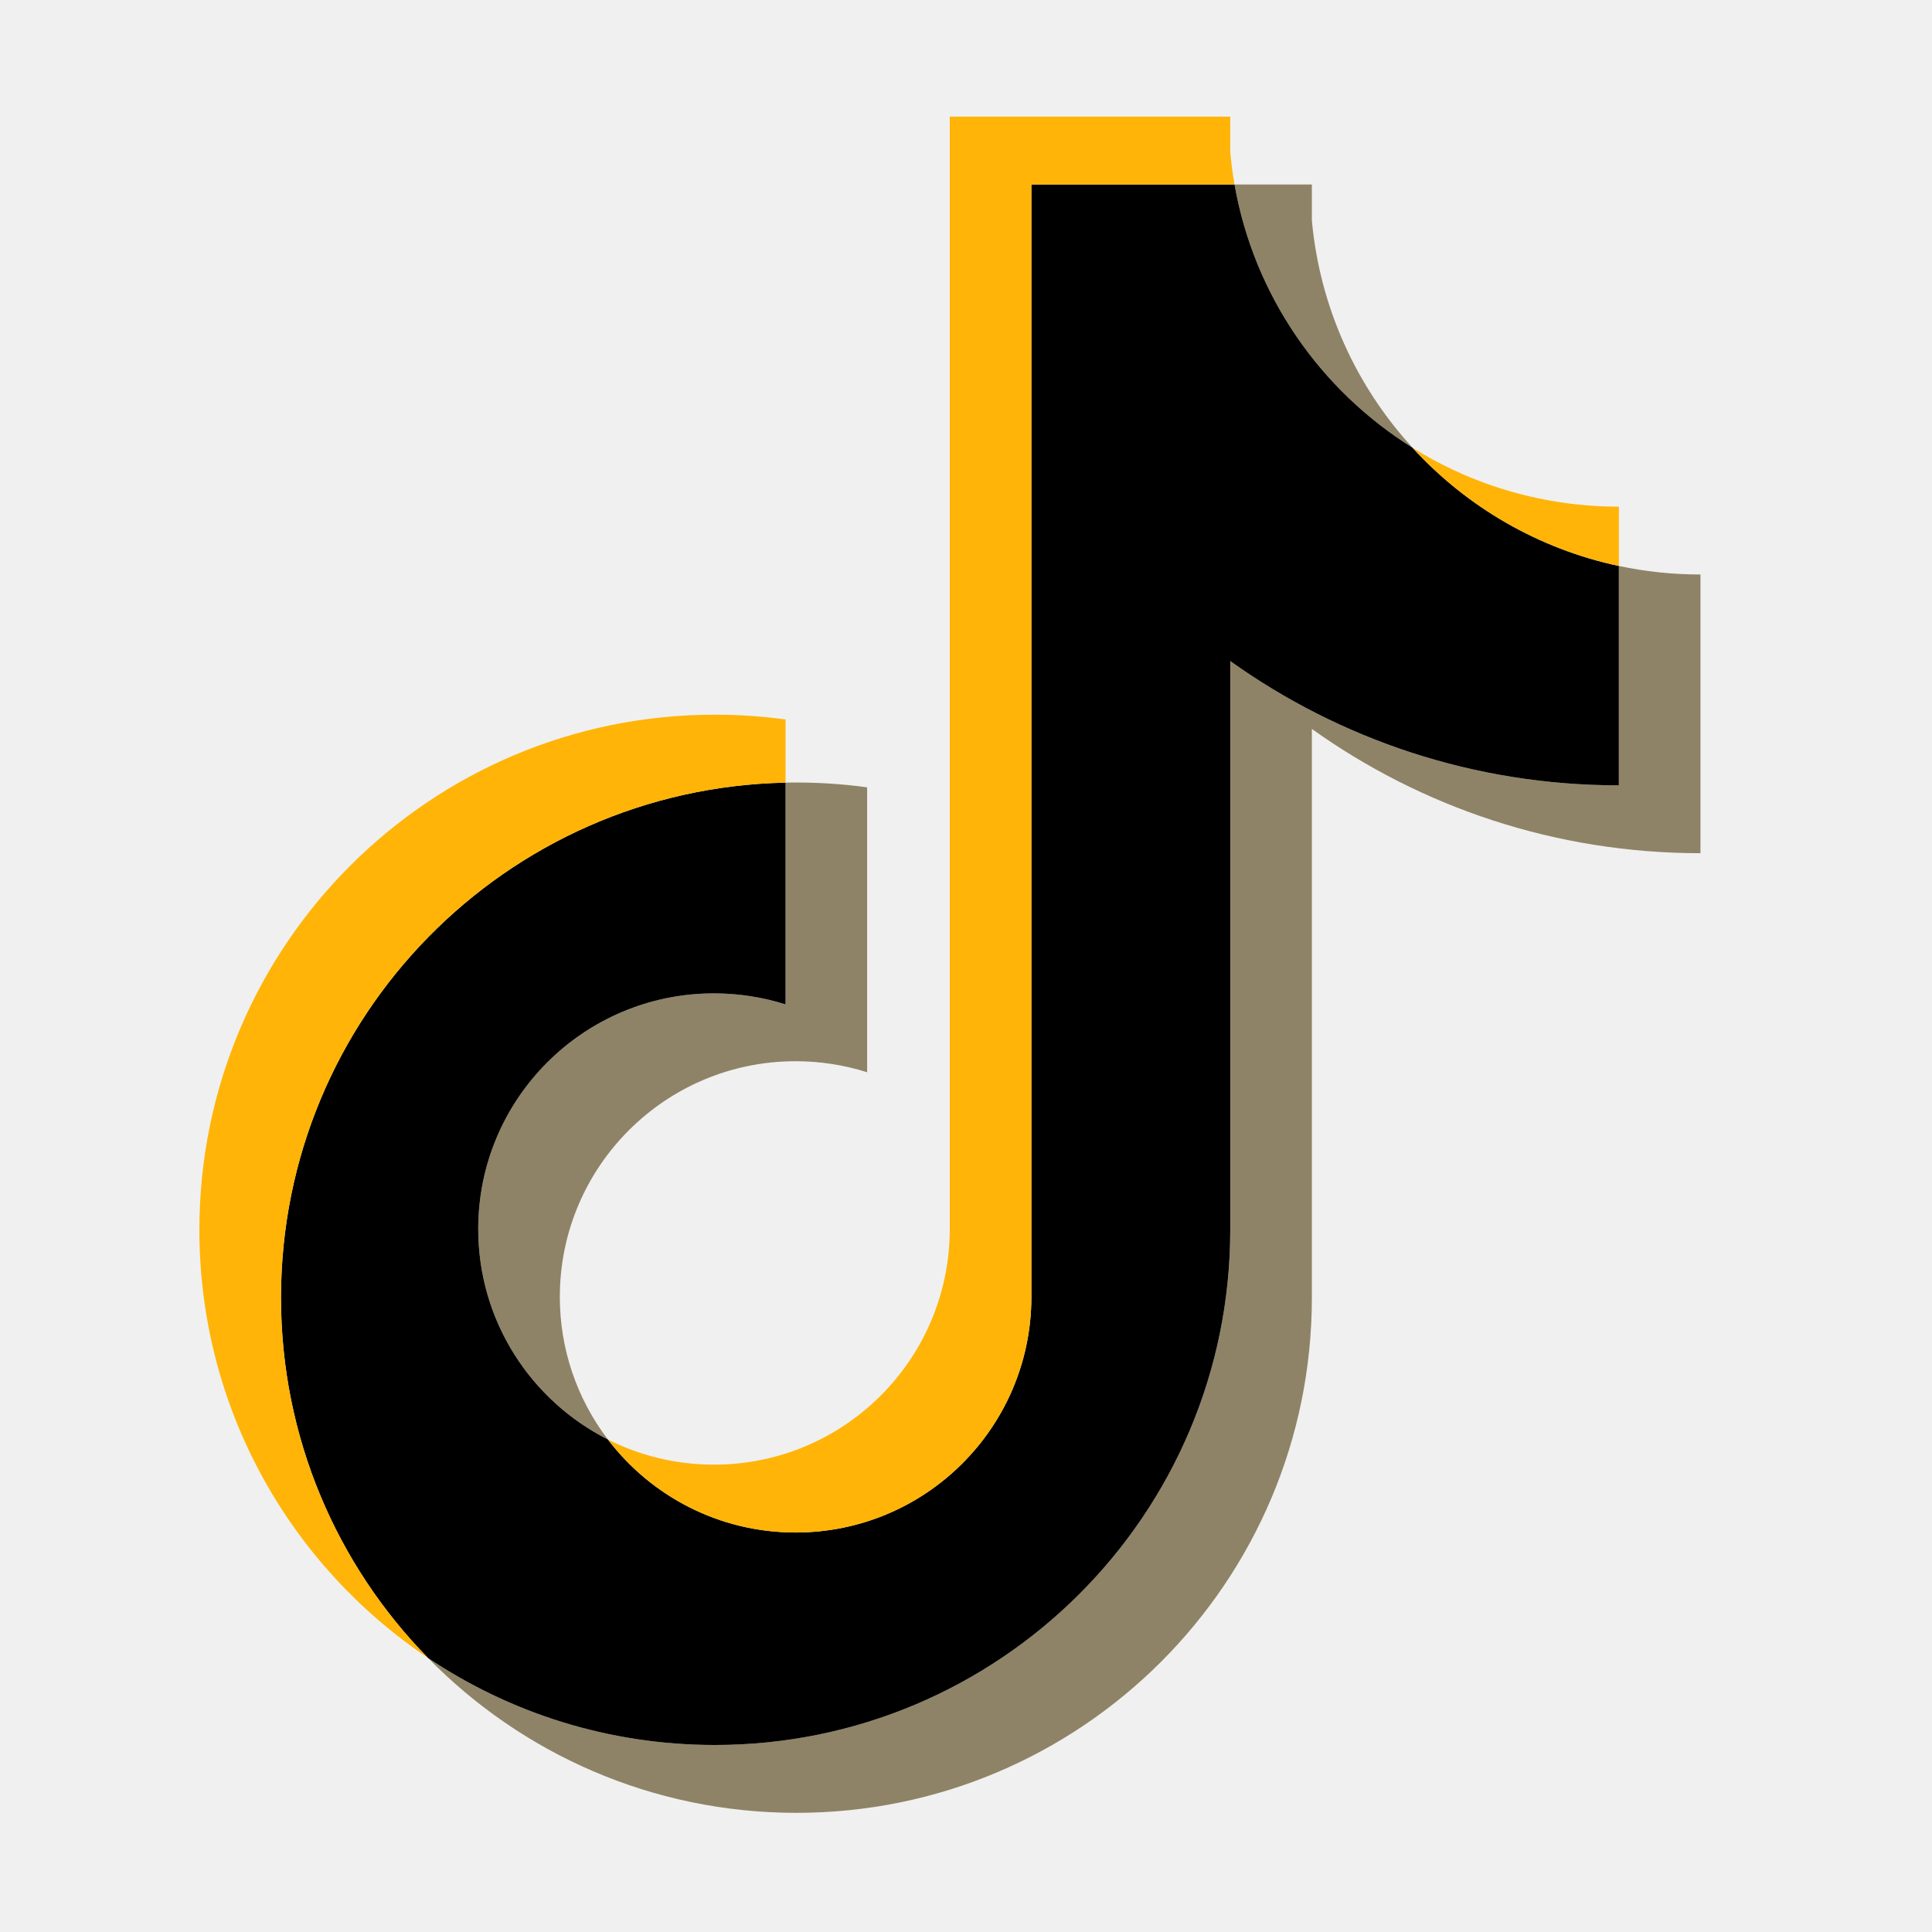
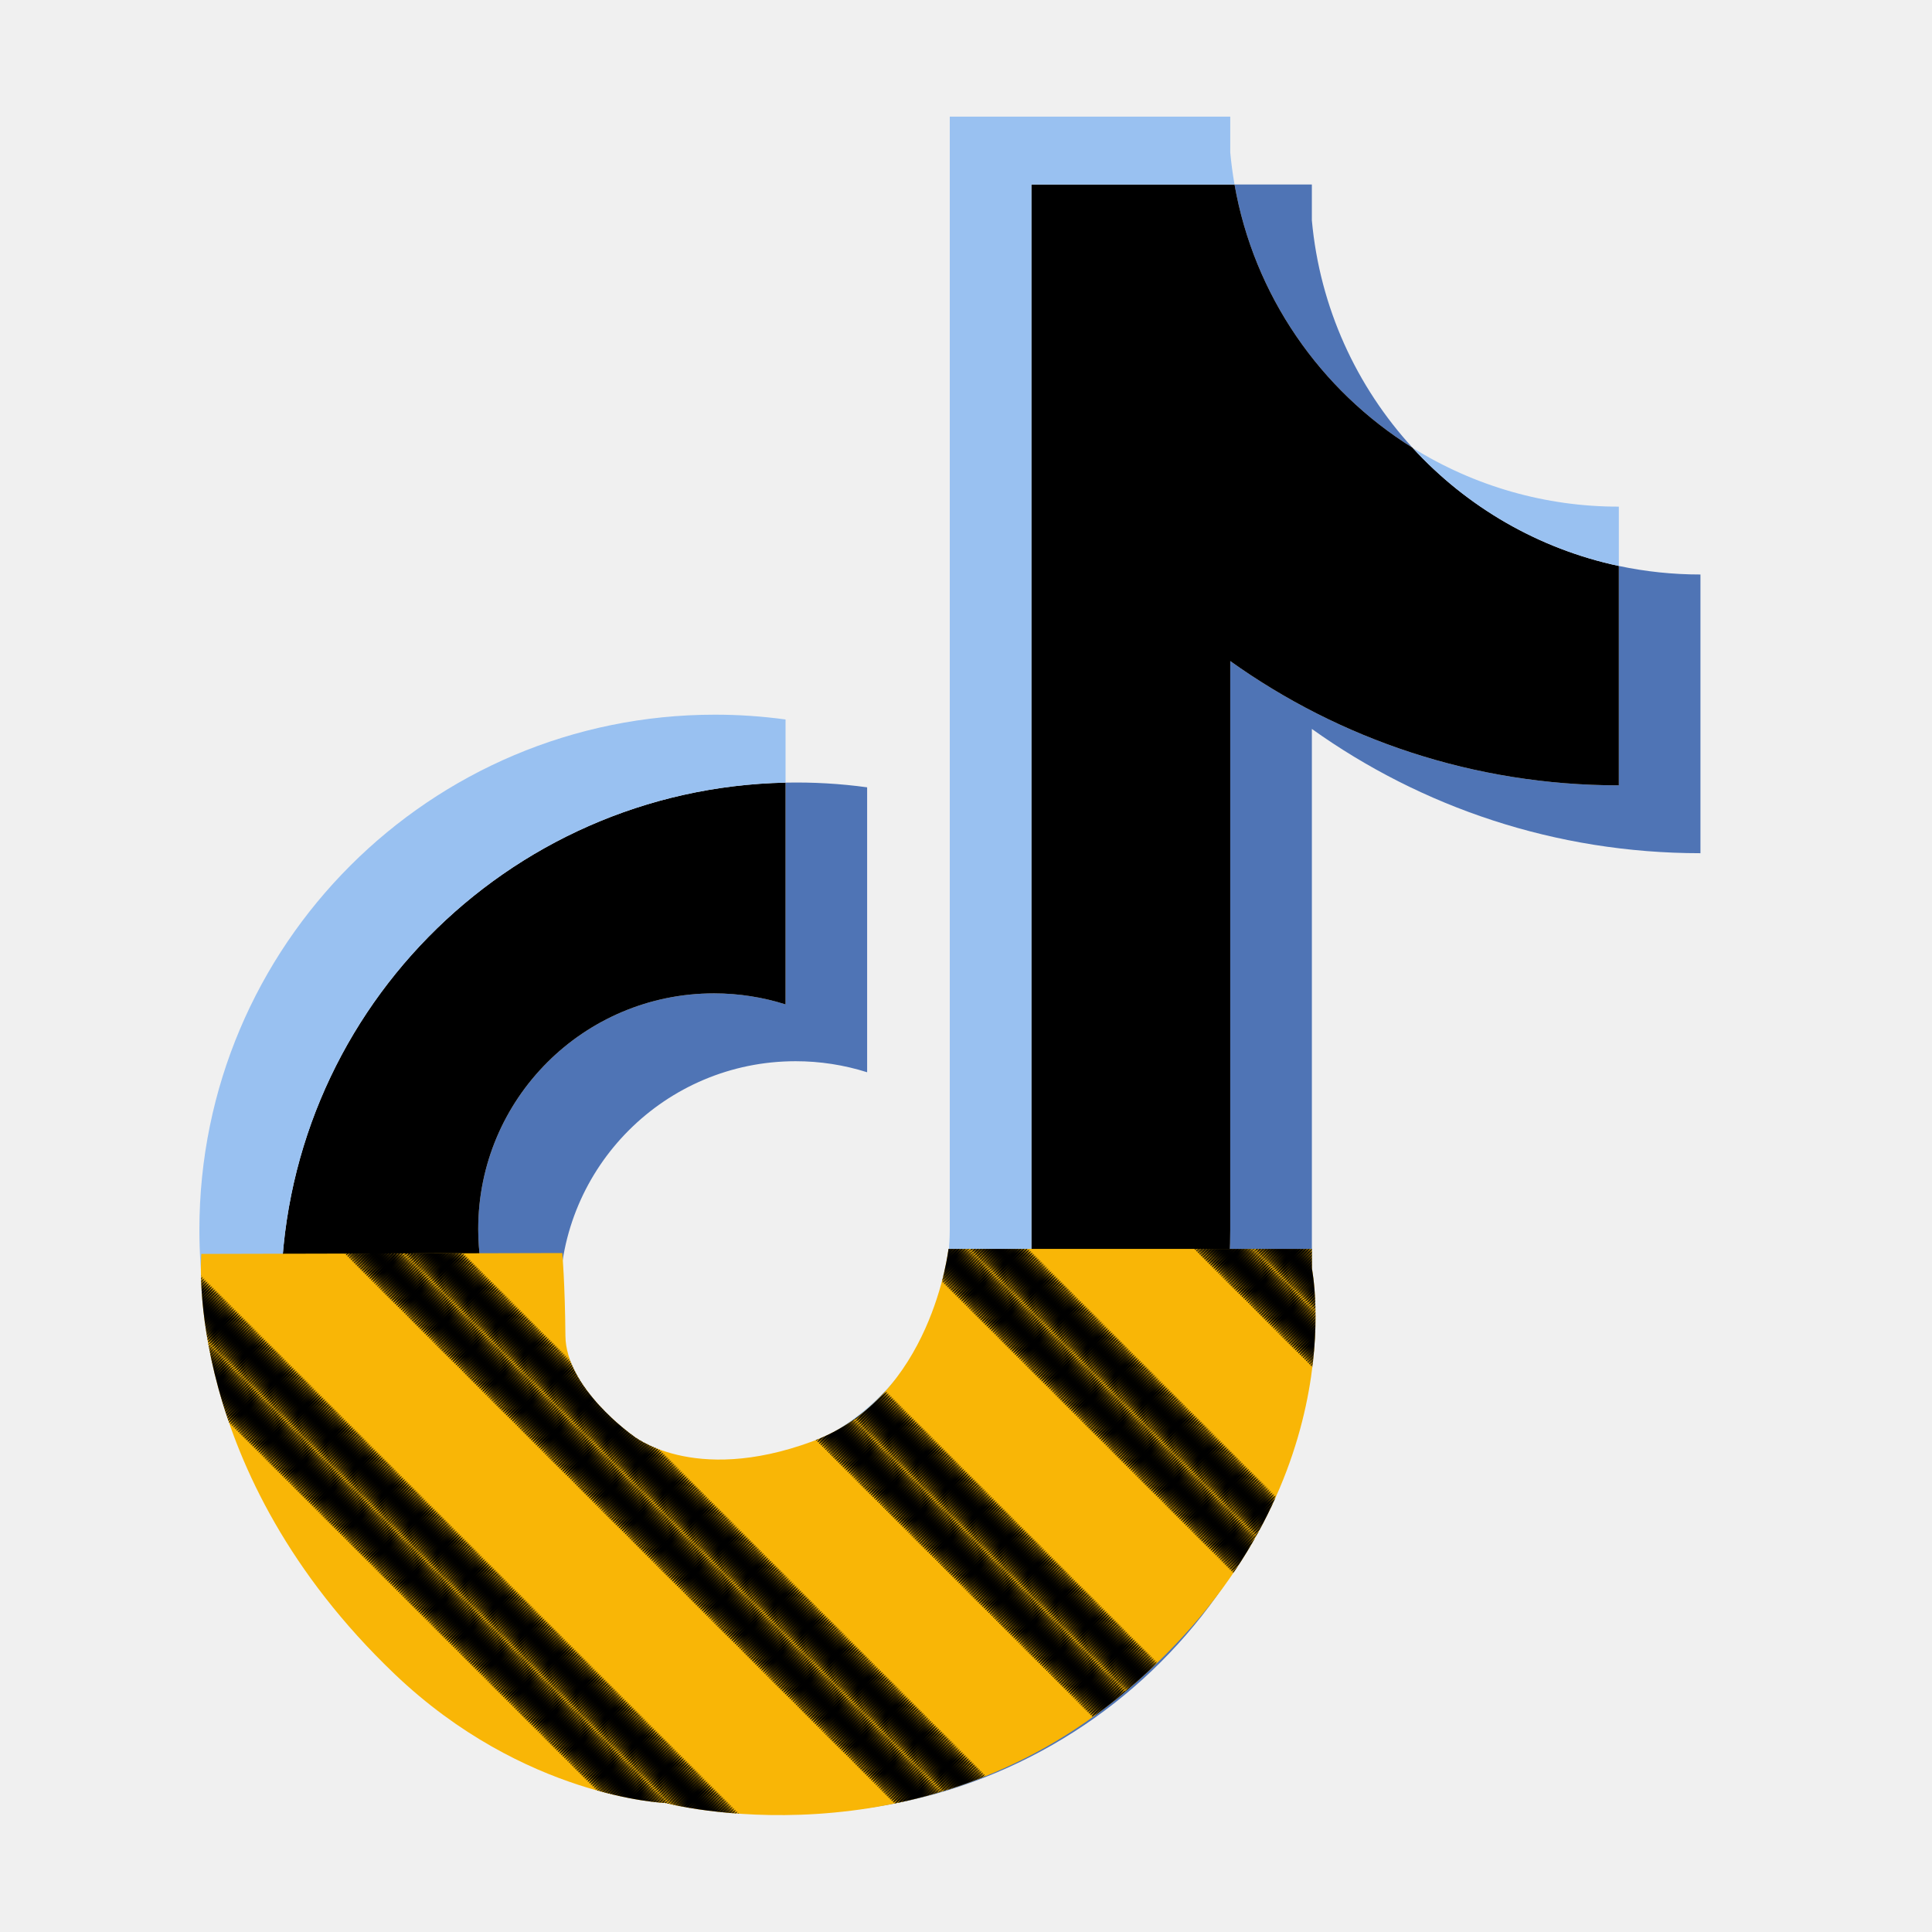
- <svg xmlns="http://www.w3.org/2000/svg" width="4096" height="4096" viewBox="0 0 3238.166 3238.166" version="1.1" id="svg20">
-   <defs id="defs24" />
+ <svg xmlns="http://www.w3.org/2000/svg" xmlns:xlink="http://www.w3.org/1999/xlink" width="4096" height="4096" viewBox="0 0 3238.166 3238.166" version="1.1" id="svg20">
+   <defs id="defs24">
+     <pattern xlink:href="#pattern20-1" preserveAspectRatio="xMidYMid" id="pattern36" patternTransform="matrix(2.485244,-2.485244,0.06567538,0.06567538,2331.634,1469.33)" x="0" y="0" width="96" />
+     <pattern patternUnits="userSpaceOnUse" width="40" height="40" patternTransform="translate(340,140)" preserveAspectRatio="xMidYMid" style="fill:#000000" id="pattern20-1">
+       <path id="path18-2" style="opacity:1;stroke-width:4.856;stroke-linecap:square;paint-order:stroke markers fill;stop-color:#000000" d="M 10,0 C 4.477,0 0,4.477 0,10 V 20 H 10 C 15.523,20 20,15.523 20,10 20,4.477 15.523,0 10,0 Z M 30,20 C 24.477,20 20,15.523 20,10 V 0 h 10 c 5.523,0 10,4.477 10,10 0,5.523 -4.477,10 -10,10 z m -20,0 c 5.523,0 10,4.477 10,10 V 40 H 10 C 4.477,40 0,35.523 0,30 0,24.477 4.477,20 10,20 Z m 20,20 c 5.523,0 10,-4.477 10,-10 V 20 H 30 c -5.523,0 -10,4.477 -10,10 0,5.523 4.477,10 10,10 z" />
+     </pattern>
+     <linearGradient id="swatch34">
+       <stop style="stop-color:#f9b606;stop-opacity:1;" offset="0" id="stop34" />
+     </linearGradient>
+   </defs>
  <path d="m 4002.705,978.925 h 200 c 13.808,0 25,11.192 25,25 v 200 c 0,13.808 -11.192,25 -25,25 h -200 c -13.808,0 -25,-11.192 -25,-25 v -200 c 0,-13.808 11.192,-25 25,-25 z" id="path2" style="clip-rule:evenodd;fill:#170c1a;fill-opacity:1;fill-rule:evenodd" />
  <path d="m 4134.685,1208.925 c 7.607,0 13.774,-6.117 13.774,-13.662 0,-7.545 -6.167,-13.663 -13.774,-13.663 h -2.075 c 7.607,0 13.774,6.118 13.774,13.663 0,7.545 -6.167,13.662 -13.774,13.662 z" id="path4" style="clip-rule:evenodd;fill:#ee1d51;fill-rule:evenodd" />
  <path d="m 4132.422,1181.6 h -2.075 c -7.607,0 -13.775,6.118 -13.775,13.663 0,7.545 6.168,13.662 13.775,13.662 h 2.075 c -7.608,0 -13.775,-6.117 -13.775,-13.662 0,-7.545 6.167,-13.663 13.775,-13.663 z" id="path6" style="clip-rule:evenodd;fill:#66c8cf;fill-rule:evenodd" />
  <ellipse cx="4132.516" cy="1195.263" rx="6.699" ry="6.643" id="ellipse8" style="clip-rule:evenodd;fill:#170c1a;fill-rule:evenodd;fill-opacity:1" />
  <path d="m 4027.705,1175.425 v 6.925 h 8.112 v 26.388 h 8.115 v -26.201 h 6.603 l 2.264,-7.112 z m 66.415,0 v 6.925 h 8.112 v 26.388 h 8.115 v -26.201 h 6.603 l 2.264,-7.112 z m -39.81,3.93 c 0,-2.17 1.771,-3.93 3.959,-3.93 2.19,0 3.963,1.76 3.963,3.93 0,2.17 -1.772,3.93 -3.963,3.93 -2.188,0 -3.959,-1.76 -3.959,-3.93 z m 0,6.738 h 7.922 v 22.645 h -7.922 z m 11.319,-10.668 v 33.313 h 7.925 v -8.608 l 2.453,-2.248 7.735,11.043 h 8.49 l -11.133,-16.095 10,-9.733 h -9.622 l -7.923,7.86 v -15.532 z m 85.47,0 v 33.313 h 7.926 v -8.608 l 2.452,-2.248 7.737,11.043 h 8.491 l -11.133,-16.095 10,-9.733 h -9.622 l -7.925,7.86 v -15.532 z" id="path10" style="clip-rule:evenodd;fill:#ffffff;fill-rule:evenodd" />
  <path d="m 4138.872,1060.111 c 10.944,7.819 24.352,12.42 38.832,12.42 v -27.851 a 39.26,39.26 0 0 1 -8.155,-0.853 v 21.923 c -14.479,0 -27.885,-4.601 -38.832,-12.42 v 56.835 c 0,28.432 -23.06,51.479 -51.505,51.479 -10.613,0 -20.478,-3.207 -28.673,-8.707 9.353,9.558 22.396,15.488 36.826,15.488 28.447,0 51.508,-23.047 51.508,-51.48 v -56.834 z m 10.06,-28.098 c -5.593,-6.107 -9.265,-14 -10.06,-22.726 v -3.582 h -7.728 c 1.945,11.09 8.58,20.565 17.788,26.308 z m -80.402,99.107 a 23.445,23.445 0 0 1 -4.806,-14.256 c 0,-13.004 10.548,-23.547 23.561,-23.547 a 23.6,23.6 0 0 1 7.147,1.103 v -28.473 a 51.97,51.97 0 0 0 -8.152,-0.469 v 22.162 a 23.619,23.619 0 0 0 -7.15,-1.103 c -13.013,0 -23.56,10.543 -23.56,23.548 0,9.195 5.272,17.157 12.96,21.035 z" id="path12" style="clip-rule:evenodd;fill:#ee1d52;fill-rule:evenodd" />
  <path d="m 4130.717,1053.33 c 10.947,7.819 24.353,12.42 38.832,12.42 v -21.923 c -8.082,-1.72 -15.237,-5.942 -20.617,-11.814 -9.208,-5.743 -15.843,-15.218 -17.788,-26.308 h -20.299 v 111.239 c -0.046,12.968 -10.576,23.468 -23.561,23.468 -7.652,0 -14.45,-3.645 -18.755,-9.292 -7.688,-3.878 -12.96,-11.84 -12.96,-21.035 0,-13.005 10.547,-23.548 23.56,-23.548 2.493,0 4.896,0.388 7.15,1.103 v -22.162 c -27.945,0.577 -50.42,23.399 -50.42,51.467 0,14.011 5.597,26.713 14.68,35.993 8.195,5.5 18.06,8.707 28.673,8.707 28.445,0 51.505,-23.048 51.505,-51.479 z" id="path14" style="clip-rule:evenodd;fill:#ffffff;fill-rule:evenodd" />
  <path d="m 4169.549,1043.827 v -5.928 a 38.84,38.84 0 0 1 -20.617,-5.887 38.948,38.948 0 0 0 20.617,11.815 z m -38.405,-38.122 a 39.524,39.524 0 0 1 -0.427,-3.198 v -3.582 h -28.028 v 111.24 c -0.045,12.967 -10.574,23.467 -23.56,23.467 -3.813,0 -7.412,-0.904 -10.6,-2.512 4.305,5.647 11.103,9.292 18.755,9.292 12.984,0 23.515,-10.5 23.561,-23.468 v -111.239 z m -44.864,59.773 v -6.311 a 51.97,51.97 0 0 0 -7.067,-0.479 c -28.448,0 -51.508,23.048 -51.508,51.477 0,17.824 9.063,33.532 22.835,42.772 -9.083,-9.28 -14.68,-21.982 -14.68,-35.993 0,-28.067 22.474,-50.889 50.42,-51.466 z" id="path16" style="clip-rule:evenodd;fill:#25f4ee;fill-opacity:1;fill-rule:evenodd" />
  <path d="m 4132.609,1208.925 c 7.607,0 13.775,-6.117 13.775,-13.662 0,-7.545 -6.168,-13.663 -13.775,-13.663 h -0.188 c -7.607,0 -13.774,6.118 -13.774,13.663 0,7.545 6.167,13.662 13.774,13.662 z m -6.792,-13.662 c 0,-3.67 3,-6.643 6.7,-6.643 3.697,0 6.697,2.973 6.697,6.643 0,3.67 -3,6.645 -6.697,6.645 -3.7,0 -6.7,-2.975 -6.7,-6.645 z" id="path18" style="clip-rule:evenodd;fill:#ffffff;fill-rule:evenodd" />
-   <path style="clip-rule:evenodd;fill:#463101;fill-opacity:0.572;fill-rule:evenodd;stroke-width:16.773" d="m 2198.762,1221.72 c 183.561,131.146 408.45,208.317 651.319,208.317 V 962.9 a 658.498,658.498 0 0 1 -136.782,-14.307 v 367.709 c -242.852,0 -467.708,-77.171 -651.319,-208.317 v 953.278 c 0,476.882 -386.779,863.444 -863.88,863.444 -178.009,0 -343.472,-53.79 -480.925,-146.04 156.875,160.314 375.642,259.776 617.673,259.776 477.134,0 863.93,-386.561 863.93,-863.461 v -953.262 z m 168.734,-471.28 c -93.81,-102.431 -155.399,-234.818 -168.734,-381.177 v -60.08 h -129.62 c 32.623,186.01 143.91,344.931 298.354,441.257 z M 1018.934,2412.736 a 393.237,393.237 0 0 1 -80.61,-239.112 c 0,-218.113 176.919,-394.948 395.183,-394.948 a 395.837,395.837 0 0 1 119.875,18.5 v -477.57 a 871.679,871.679 0 0 0 -136.731,-7.866 v 371.717 a 396.155,396.155 0 0 0 -119.925,-18.5 c -218.264,0 -395.166,176.835 -395.166,394.964 0,154.225 88.426,287.77 217.375,352.815 z" id="path12-0" />
+   <path style="clip-rule:evenodd;fill:#4f74b5;fill-opacity:1;fill-rule:evenodd;stroke-width:16.773" d="m 2198.762,1221.72 c 183.561,131.146 408.45,208.317 651.319,208.317 V 962.9 a 658.498,658.498 0 0 1 -136.782,-14.307 v 367.709 c -242.852,0 -467.708,-77.171 -651.319,-208.317 v 953.278 c 0,476.882 -386.779,863.444 -863.88,863.444 -178.009,0 -343.472,-53.79 -480.925,-146.04 156.875,160.314 375.642,259.776 617.673,259.776 477.134,0 863.93,-386.561 863.93,-863.461 v -953.262 z m 168.734,-471.28 c -93.81,-102.431 -155.399,-234.818 -168.734,-381.177 v -60.08 h -129.62 c 32.623,186.01 143.91,344.931 298.354,441.257 z M 1018.934,2412.736 a 393.237,393.237 0 0 1 -80.61,-239.112 c 0,-218.113 176.919,-394.948 395.183,-394.948 a 395.837,395.837 0 0 1 119.875,18.5 v -477.57 a 871.679,871.679 0 0 0 -136.731,-7.866 v 371.717 a 396.155,396.155 0 0 0 -119.925,-18.5 c -218.264,0 -395.166,176.835 -395.166,394.964 0,154.225 88.426,287.77 217.375,352.815 z" id="path12-0" />
  <path style="clip-rule:evenodd;fill:#000000;fill-rule:evenodd;stroke-width:16.773" d="m 2061.98,1107.985 c 183.611,131.146 408.466,208.317 651.319,208.317 V 948.593 C 2577.741,919.744 2457.733,848.93 2367.495,750.44 2213.052,654.114 2101.765,495.193 2069.142,309.183 H 1728.672 V 2174.965 c -0.771,217.509 -177.388,393.623 -395.183,393.623 -128.345,0 -242.366,-61.137 -314.573,-155.852 -128.949,-65.045 -217.374,-198.589 -217.374,-352.815 0,-218.13 176.902,-394.964 395.166,-394.964 41.814,0 82.119,6.508 119.925,18.5 v -371.717 c -468.714,9.678 -845.681,392.465 -845.681,863.242 0,235.003 93.877,448.05 246.224,603.701 137.452,92.25 302.916,146.04 480.925,146.04 477.101,0 863.88,-386.578 863.88,-863.444 z" id="path14-6" />
-   <path style="clip-rule:evenodd;fill:#ffb407;fill-opacity:1;fill-rule:evenodd;stroke-width:16.773" d="m 2713.299,948.593 v -99.429 a 651.453,651.453 0 0 1 -345.803,-98.741 653.265,653.265 0 0 0 345.803,198.17 z M 2069.142,309.183 a 662.926,662.926 0 0 1 -7.162,-53.639 V 195.464 H 1591.873 V 2061.263 c -0.755,217.492 -177.355,393.606 -395.166,393.606 -63.955,0 -124.32,-15.163 -177.791,-42.133 72.207,94.716 186.228,155.852 314.573,155.852 217.777,0 394.411,-176.114 395.183,-393.623 V 309.183 Z m -752.492,1002.557 v -105.853 a 871.679,871.679 0 0 0 -118.533,-8.034 c -477.151,0 -863.93,386.578 -863.93,863.41 0,298.957 152.011,562.423 383.005,717.404 -152.347,-155.651 -246.224,-368.698 -246.224,-603.701 0,-470.76 376.95,-853.548 845.681,-863.226 z" id="path16-9" />
+   <path style="clip-rule:evenodd;fill:#99c1f1;fill-opacity:1;fill-rule:evenodd;stroke-width:16.773" d="m 2713.299,948.593 v -99.429 a 651.453,651.453 0 0 1 -345.803,-98.741 653.265,653.265 0 0 0 345.803,198.17 z M 2069.142,309.183 a 662.926,662.926 0 0 1 -7.162,-53.639 V 195.464 H 1591.873 V 2061.263 c -0.755,217.492 -177.355,393.606 -395.166,393.606 -63.955,0 -124.32,-15.163 -177.791,-42.133 72.207,94.716 186.228,155.852 314.573,155.852 217.777,0 394.411,-176.114 395.183,-393.623 V 309.183 Z m -752.492,1002.557 v -105.853 a 871.679,871.679 0 0 0 -118.533,-8.034 c -477.151,0 -863.93,386.578 -863.93,863.41 0,298.957 152.011,562.423 383.005,717.404 -152.347,-155.651 -246.224,-368.698 -246.224,-603.701 0,-470.76 376.95,-853.548 845.681,-863.226 z" id="path16-9" />
  <path style="clip-rule:evenodd;fill:#fe2c55;fill-opacity:1;fill-rule:evenodd;stroke-width:3.416" d="m 5049.805,1180.133 c 25.984,0 47.048,-20.894 47.048,-46.666 0,-25.771 -21.065,-46.668 -47.048,-46.668 h -7.088 c 25.982,0 47.047,20.897 47.047,46.668 0,25.772 -21.064,46.666 -47.047,46.666 z" id="path4-5-5-9" />
  <path style="clip-rule:evenodd;fill:#25f4ee;fill-opacity:1;fill-rule:evenodd;stroke-width:3.416" d="m 5042.074,1086.799 h -7.087 c -25.984,0 -47.051,20.897 -47.051,46.668 0,25.772 21.067,46.666 47.051,46.666 h 7.087 c -25.986,0 -47.051,-20.894 -47.051,-46.666 0,-25.771 21.064,-46.668 47.051,-46.668 z" id="path6-9-0-6" />
  <path style="clip-rule:evenodd;fill:#000000;fill-rule:evenodd;stroke-width:3.416" d="m 4684.393,1065.706 v 23.655 h 27.709 v 90.133 h 27.719 v -89.496 h 22.553 l 7.733,-24.292 z m 226.853,0 v 23.655 h 27.709 v 90.133 h 27.719 v -89.496 h 22.553 l 7.735,-24.292 z M 4775.267,1079.13 c 0,-7.412 6.05,-13.424 13.523,-13.424 7.48,0 13.537,6.012 13.537,13.424 0,7.413 -6.053,13.424 -13.537,13.424 -7.473,0 -13.523,-6.011 -13.523,-13.424 z m 0,23.016 h 27.06 v 77.348 h -27.06 z m 38.662,-36.44 v 113.788 h 27.07 v -29.403 l 8.379,-7.678 26.421,37.72 h 28.999 l -38.028,-54.977 34.157,-33.244 h -32.865 l -27.063,26.848 v -53.053 z m 291.942,0 v 113.788 h 27.073 v -29.403 l 8.374,-7.678 26.428,37.72 h 29.001 l -38.026,-54.977 34.157,-33.244 h -32.865 l -27.069,26.848 v -53.053 z" id="path10-7-4-8" />
  <path style="clip-rule:evenodd;fill:#000000;fill-rule:evenodd;stroke-width:3.416" d="m 5042.714,1180.133 c 25.983,0 47.05,-20.894 47.05,-46.666 0,-25.771 -21.067,-46.668 -47.05,-46.668 h -0.644 c -25.983,0 -47.048,20.897 -47.048,46.668 0,25.772 21.064,46.666 47.048,46.666 z m -23.2,-46.666 c 0,-12.535 10.246,-22.69 22.885,-22.69 12.628,0 22.876,10.155 22.876,22.69 0,12.536 -10.248,22.698 -22.876,22.698 -12.638,0 -22.885,-10.162 -22.885,-22.698 z" id="path18-6-2-0" />
  <path style="clip-rule:evenodd;fill:#fe2c55;fill-opacity:1;fill-rule:evenodd;stroke-width:1.288" d="m 4591.387,1071.513 c 14.095,10.07 31.362,15.995 50.01,15.995 v -35.868 a 50.561,50.561 0 0 1 -10.503,-1.099 v 28.234 c -18.647,0 -35.912,-5.926 -50.01,-15.995 v 73.195 c 0,36.616 -29.698,66.297 -66.33,66.297 -13.668,0 -26.373,-4.13 -36.927,-11.213 12.045,12.309 28.843,19.946 47.426,19.946 36.636,0 66.335,-29.681 66.335,-66.299 v -73.194 z m 12.956,-36.186 c -7.203,-7.865 -11.932,-18.03 -12.956,-29.268 v -4.613 h -9.952 c 2.505,14.282 11.05,26.485 22.908,33.881 z m -103.546,127.635 a 30.194,30.194 0 0 1 -6.189,-18.36 c 0,-16.747 13.584,-30.325 30.343,-30.325 a 30.393,30.393 0 0 1 9.205,1.42 v -36.669 a 66.93,66.93 0 0 0 -10.499,-0.603 v 28.541 a 30.418,30.418 0 0 0 -9.208,-1.421 c -16.759,0 -30.342,13.578 -30.342,30.326 0,11.842 6.79,22.096 16.691,27.09 z" id="path12-0-8-8-3" />
  <path style="clip-rule:evenodd;fill:#000000;fill-rule:evenodd;stroke-width:1.288" d="m 4580.885,1062.78 c 14.098,10.07 31.363,15.995 50.01,15.995 v -28.234 c -10.408,-2.215 -19.623,-7.652 -26.551,-15.214 -11.858,-7.396 -20.404,-19.599 -22.908,-33.881 h -26.142 v 143.259 c -0.056,16.701 -13.621,30.223 -30.343,30.223 -9.854,0 -18.609,-4.694 -24.153,-11.967 -9.901,-4.994 -16.691,-15.248 -16.691,-27.09 0,-16.749 13.583,-30.326 30.342,-30.326 3.21,0 6.305,0.5 9.208,1.42 v -28.541 c -35.989,0.743 -64.933,30.134 -64.933,66.282 0,18.044 7.208,34.403 18.906,46.353 10.553,7.083 23.259,11.214 36.927,11.214 36.633,0 66.33,-29.682 66.33,-66.297 z" id="path14-6-8-5-8" />
  <path style="clip-rule:evenodd;fill:#25f4ee;fill-opacity:1;fill-rule:evenodd;stroke-width:1.288" d="m 4630.894,1050.542 v -7.634 a 50.02,50.02 0 0 1 -26.551,-7.582 50.159,50.159 0 0 0 26.551,15.216 z m -49.46,-49.095 a 50.901,50.901 0 0 1 -0.55,-4.119 v -4.613 h -36.096 v 143.26 c -0.056,16.7 -13.618,30.222 -30.342,30.222 -4.91,0 -9.546,-1.164 -13.651,-3.235 5.544,7.272 14.299,11.967 24.153,11.967 16.722,0 30.284,-13.522 30.343,-30.223 v -143.259 z m -57.778,76.979 v -8.127 a 66.93,66.93 0 0 0 -9.101,-0.617 c -36.637,0 -66.335,29.682 -66.335,66.295 0,22.955 11.672,43.184 29.408,55.084 -11.697,-11.951 -18.905,-28.309 -18.905,-46.353 0,-36.146 28.943,-65.538 64.933,-66.28 z" id="path16-9-9-4-4" />
  <path style="clip-rule:evenodd;fill:#fe2c55;fill-opacity:1;fill-rule:evenodd;stroke-width:2.712" d="m 4613.587,850.315 c 20.631,0 37.357,-16.59 37.357,-37.053 0,-20.463 -16.726,-37.056 -37.357,-37.056 h -5.628 c 20.631,0 37.357,16.593 37.357,37.056 0,20.463 -16.726,37.053 -37.357,37.053 z" id="path4-5-8" />
  <path style="clip-rule:evenodd;fill:#25f4ee;fill-opacity:1;fill-rule:evenodd;stroke-width:2.712" d="m 4607.449,776.206 h -5.628 c -20.631,0 -37.359,16.593 -37.359,37.056 0,20.463 16.728,37.053 37.359,37.053 h 5.628 c -20.634,0 -37.359,-16.59 -37.359,-37.053 0,-20.463 16.726,-37.056 37.359,-37.056 z" id="path6-9-7" />
  <path style="clip-rule:evenodd;fill:#000000;fill-rule:evenodd;stroke-width:2.712" d="m 4323.444,759.459 v 18.781 h 22.001 v 71.567 h 22.009 v -71.06 h 17.908 l 6.14,-19.289 z m 180.126,0 v 18.781 h 22.001 v 71.567 h 22.009 v -71.06 h 17.908 l 6.14,-19.289 z m -107.97,10.659 c 0,-5.885 4.803,-10.659 10.737,-10.659 5.94,0 10.748,4.773 10.748,10.659 0,5.885 -4.806,10.659 -10.748,10.659 -5.934,0 -10.737,-4.773 -10.737,-10.659 z m 0,18.274 h 21.485 v 61.416 h -21.485 z m 30.698,-28.933 v 90.349 h 21.494 v -23.346 l 6.653,-6.097 20.978,29.95 h 23.026 l -30.194,-43.652 27.121,-26.397 h -26.096 l -21.488,21.317 v -42.125 z m 231.805,0 v 90.349 h 21.496 v -23.346 l 6.65,-6.097 20.984,29.95 h 23.029 l -30.194,-43.652 27.121,-26.397 h -26.096 l -21.494,21.317 v -42.125 z" id="path10-7-3" />
  <path style="clip-rule:evenodd;fill:#fe2c55;fill-opacity:1;fill-rule:evenodd;stroke-width:2.712" d="m 4624.942,446.713 c 29.681,21.206 66.046,33.684 105.317,33.684 v -75.535 a 106.478,106.478 0 0 1 -22.117,-2.313 v 59.458 c -39.269,0 -75.628,-12.479 -105.317,-33.685 v 154.144 c 0,77.111 -62.541,139.617 -139.688,139.617 -28.784,0 -55.539,-8.698 -77.765,-23.614 25.366,25.922 60.74,42.005 99.877,42.005 77.152,0 139.696,-62.506 139.696,-139.62 v -154.141 z m 27.284,-76.205 c -15.169,-16.563 -25.128,-37.97 -27.284,-61.636 v -9.715 h -20.959 c 5.275,30.077 23.27,55.775 48.243,71.35 z m -218.06,268.79 a 63.586,63.586 0 0 1 -13.035,-38.664 c 0,-35.269 28.608,-63.862 63.901,-63.862 a 64.006,64.006 0 0 1 19.384,2.991 v -77.222 a 140.949,140.949 0 0 0 -22.109,-1.272 v 60.106 a 64.058,64.058 0 0 0 -19.392,-2.991 c -35.293,0 -63.898,28.594 -63.898,63.865 0,24.938 14.298,46.532 35.149,57.05 z" id="path12-0-4" />
  <path style="clip-rule:evenodd;fill:#000000;fill-rule:evenodd;stroke-width:2.712" d="m 4602.825,428.322 c 29.69,21.206 66.048,33.685 105.317,33.685 v -59.458 c -21.919,-4.665 -41.325,-16.115 -55.916,-32.041 -24.973,-15.576 -42.968,-41.273 -48.243,-71.35 h -55.053 v 301.694 c -0.125,35.171 -28.683,63.648 -63.9,63.648 -20.753,0 -39.19,-9.886 -50.866,-25.201 -20.851,-10.518 -35.149,-32.111 -35.149,-57.05 0,-35.271 28.605,-63.865 63.898,-63.865 6.761,0 13.279,1.052 19.392,2.991 v -60.106 c -75.79,1.565 -136.745,63.461 -136.745,139.585 0,38 15.18,72.449 39.814,97.618 22.226,14.917 48.981,23.614 77.765,23.614 77.146,0 139.688,-62.509 139.688,-139.617 z" id="path14-6-7" />
  <path style="clip-rule:evenodd;fill:#25f4ee;fill-opacity:1;fill-rule:evenodd;stroke-width:2.712" d="m 4708.142,402.549 v -16.077 a 105.339,105.339 0 0 1 -55.916,-15.966 105.632,105.632 0 0 0 55.916,32.044 z m -104.159,-103.391 a 107.194,107.194 0 0 1 -1.158,-8.673 v -9.715 h -76.015 v 301.697 c -0.122,35.168 -28.678,63.645 -63.898,63.645 -10.341,0 -20.102,-2.452 -28.749,-6.813 11.676,15.315 30.113,25.201 50.866,25.201 35.214,0 63.776,-28.477 63.9,-63.648 v -301.694 z m -121.677,162.112 v -17.116 a 140.949,140.949 0 0 0 -19.167,-1.299 c -77.154,0 -139.696,62.509 -139.696,139.612 0,48.341 24.58,90.943 61.931,116.003 -24.634,-25.169 -39.814,-59.618 -39.814,-97.618 0,-76.121 60.952,-138.017 136.745,-139.582 z" id="path16-9-8" />
  <path style="clip-rule:evenodd;fill:#000000;fill-rule:evenodd;stroke-width:2.712" d="m 4607.956,850.315 c 20.631,0 37.359,-16.59 37.359,-37.053 0,-20.463 -16.728,-37.056 -37.359,-37.056 h -0.51 c -20.631,0 -37.357,16.593 -37.357,37.056 0,20.463 16.726,37.053 37.357,37.053 z m -18.421,-37.053 c 0,-9.954 8.136,-18.017 18.171,-18.017 10.027,0 18.163,8.063 18.163,18.017 0,9.954 -8.136,18.022 -18.163,18.022 -10.035,0 -18.171,-8.069 -18.171,-18.022 z" id="path18-6-1" />
+   <path style="fill:#f9b606;fill-opacity:1;stroke-width:0.791" d="m 337.438,2101.646 c 0,0 -32.136,364.341 324.16,704.359 216.99,207.075 453.446,215.933 453.446,215.933 0,0 419.689,111.388 772.042,-187.429 388.039,-329.08 311.762,-708.481 311.762,-708.481 l -0.076,-32.81 -609.023,0 c 0,0 -27.755,249.006 -228.718,322.879 -200.963,73.874 -301.265,-10.783 -301.265,-10.783 0,0 -111.341,-78.837 -112.078,-166.238 -0.737,-87.402 -5.216,-138.89 -5.216,-138.89 z" id="path1" />
+   <path style="opacity:1;mix-blend-mode:normal;fill:url(#pattern36);fill-opacity:1;stroke:none;stroke-width:0.791" d="m 337.438,2101.646 c 0,0 -32.136,364.341 324.16,704.359 216.99,207.075 453.446,215.933 453.446,215.933 0,0 419.689,111.388 772.042,-187.429 388.039,-329.08 311.762,-708.481 311.762,-708.481 l -0.076,-32.81 h -609.023 c 0,0 -27.755,249.006 -228.718,322.879 -200.963,73.874 -301.265,-10.783 -301.265,-10.783 0,0 -111.341,-78.837 -112.078,-166.238 -0.737,-87.402 -5.216,-138.89 -5.216,-138.89 z" id="path8" />
</svg>
